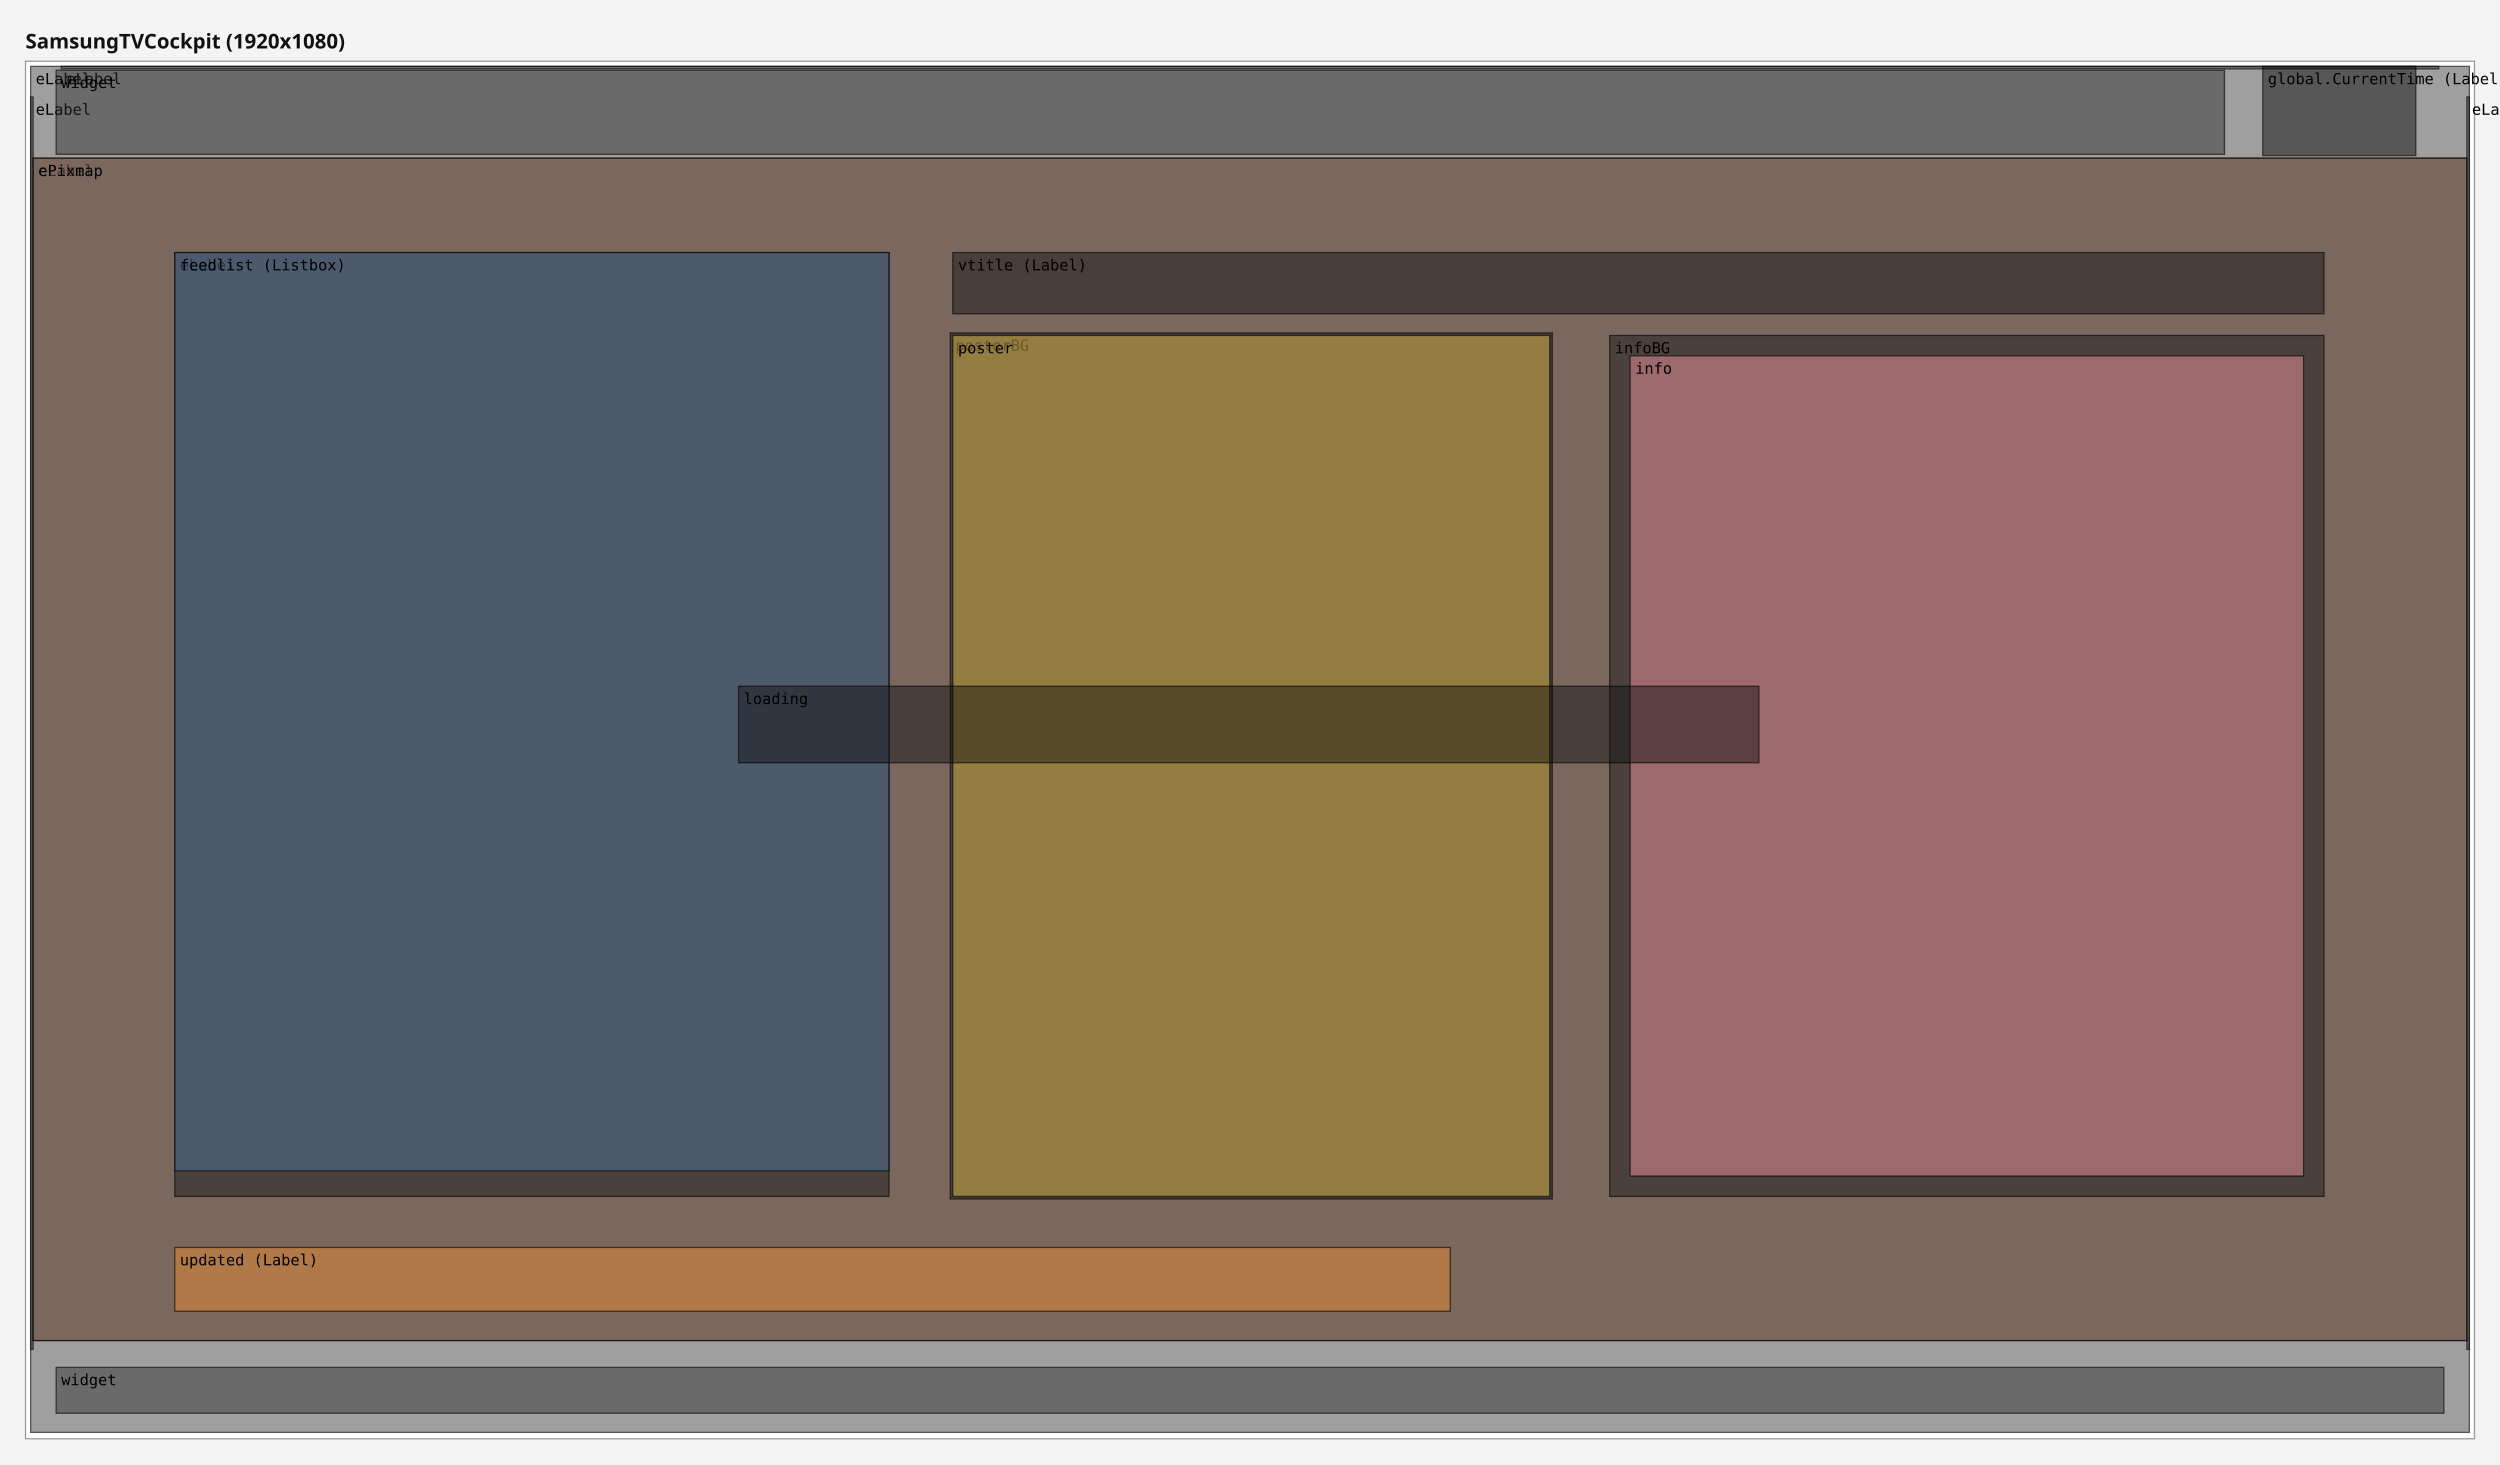
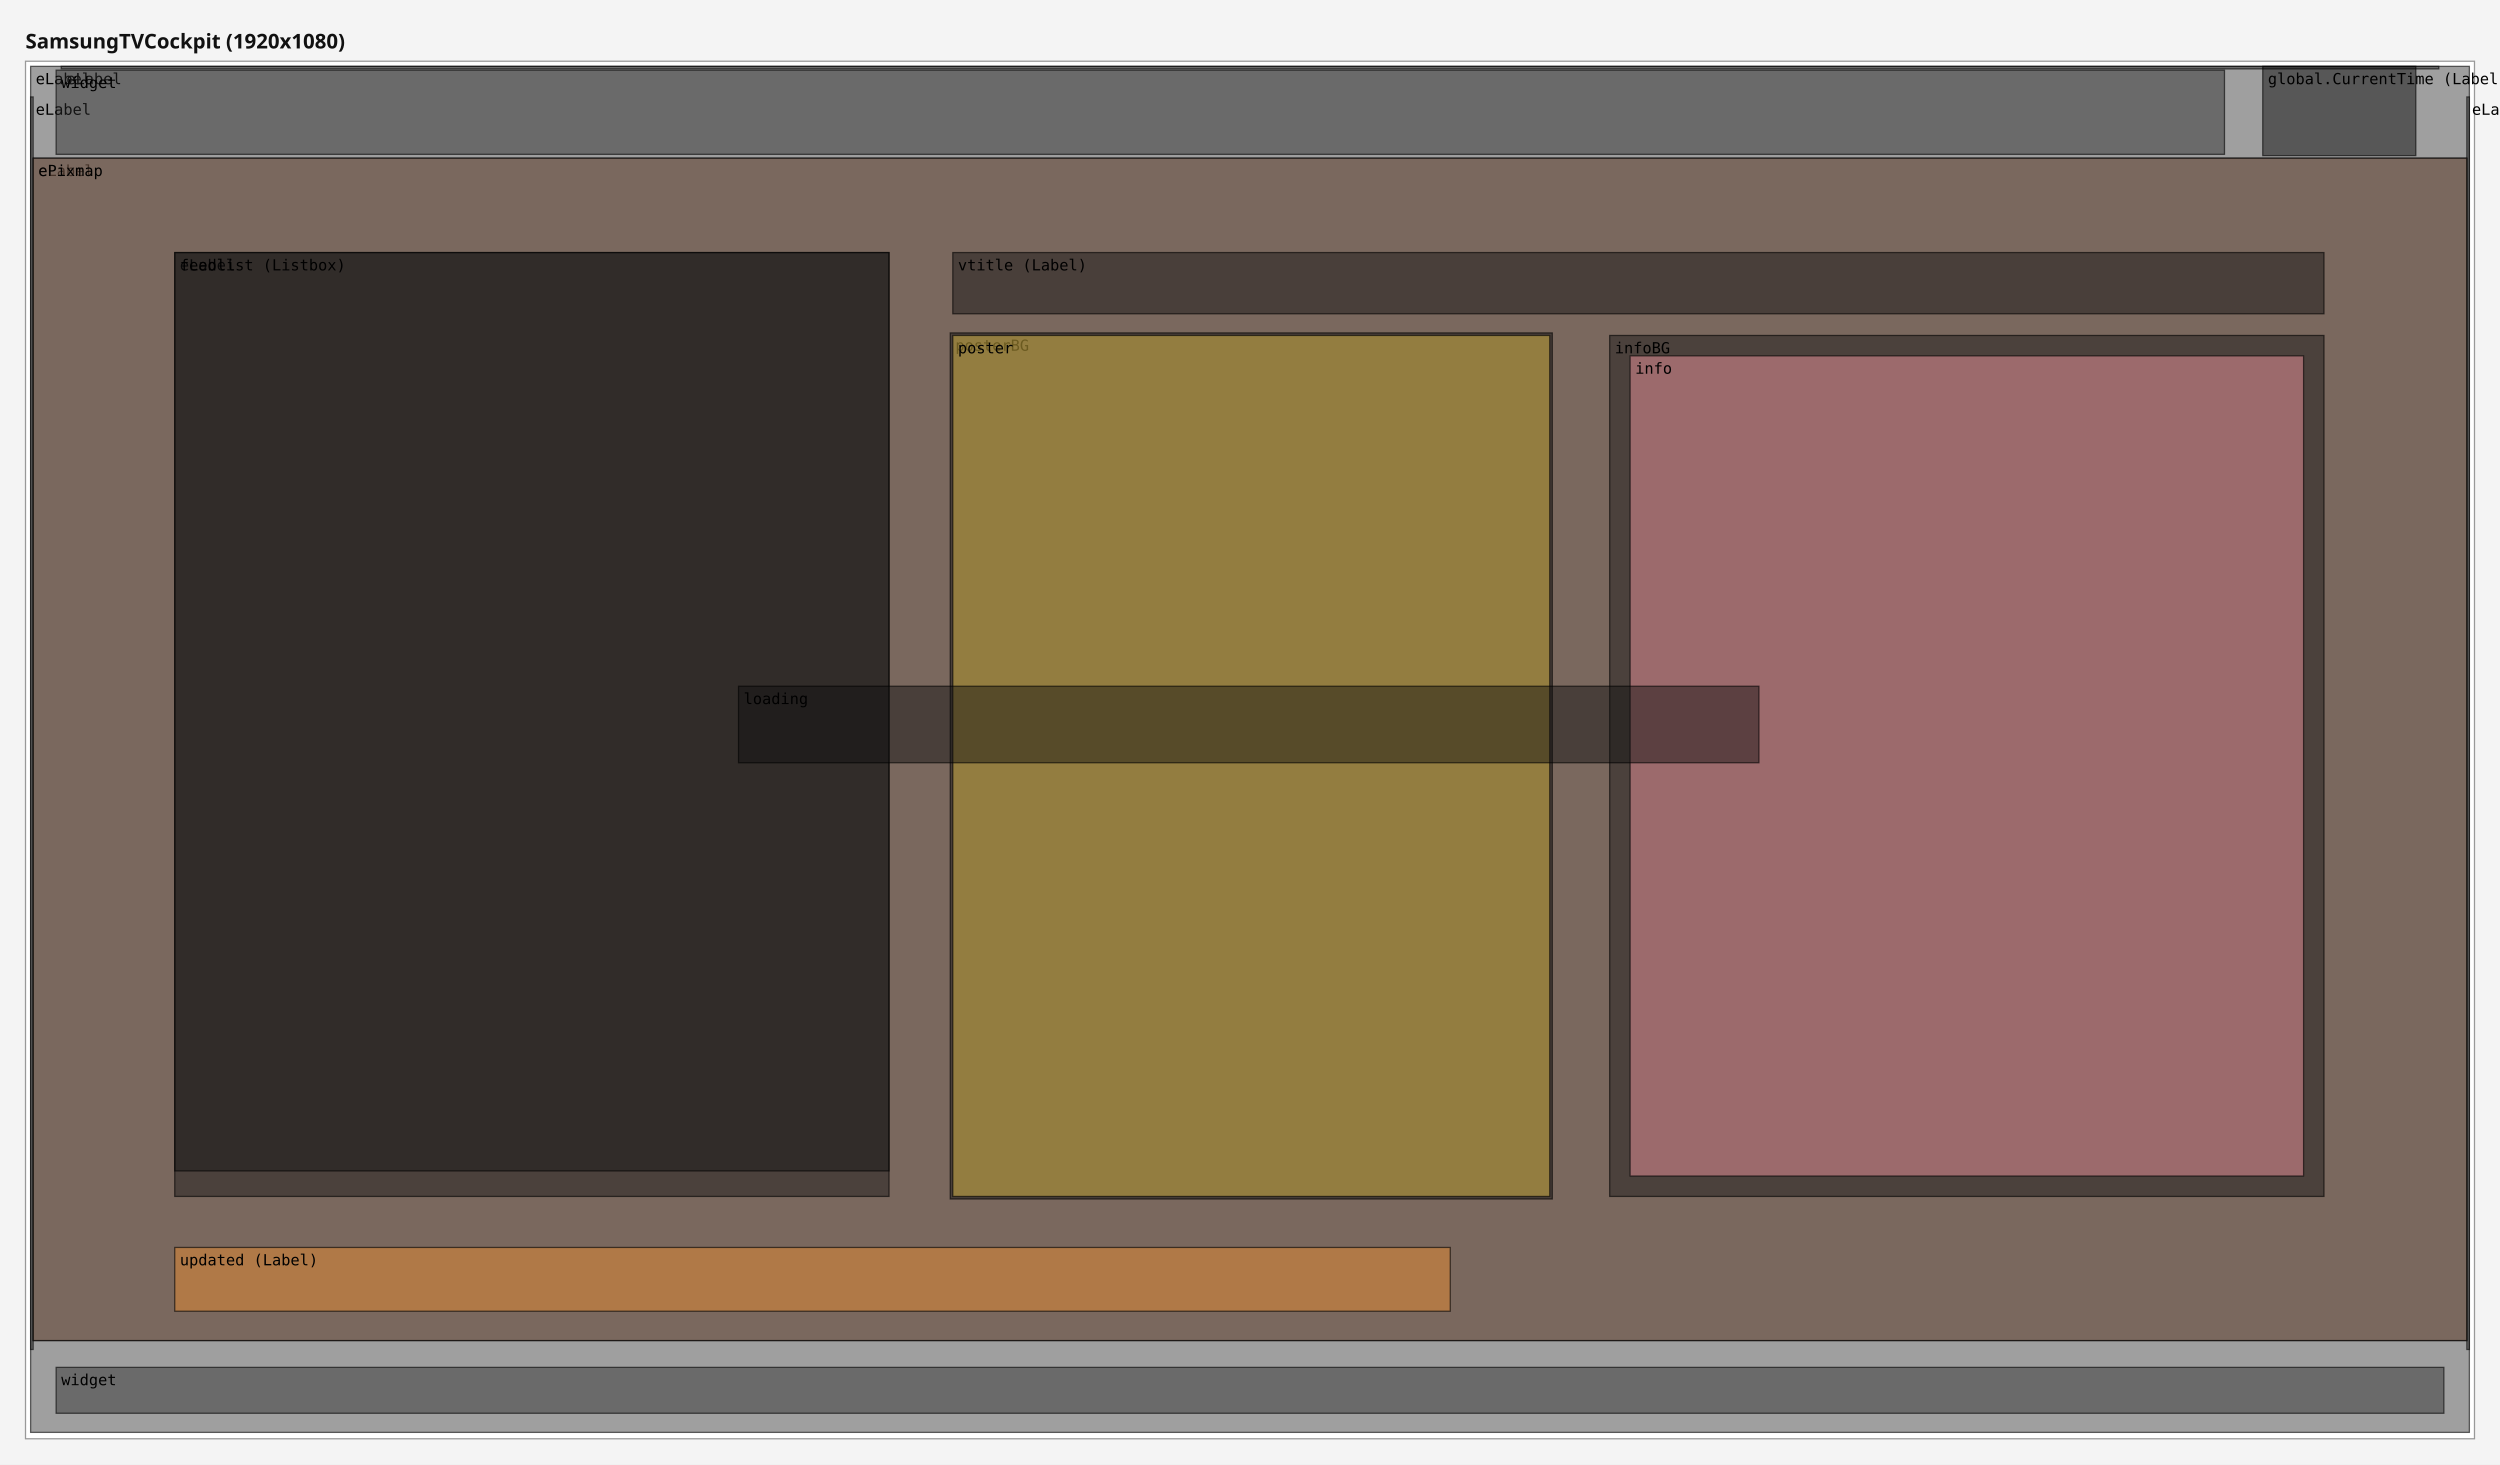
<svg xmlns="http://www.w3.org/2000/svg" width="1960" height="1148" viewBox="0 0 1960 1148">
  <rect x="0" y="0" width="1960" height="1148" fill="#f4f4f4" />
  <text x="20" y="38" font-family="sans-serif" font-size="16" font-weight="bold" fill="#111111">SamsungTVCockpit (1920x1080)</text>
  <g data-screen="0" transform="translate(20,48)">
    <rect x="0" y="0" width="1920" height="1080" fill="#ffffff" stroke="#999999" stroke-width="1" />
    <g>
      <rect data-ref="0:0" x="4" y="4" width="1912" height="1071" fill="#2c2c2c" fill-opacity="0.45" stroke="#000000" stroke-opacity="0.6" stroke-width="1" />
      <text x="8" y="18" font-family="monospace" font-size="12" fill="#000000">eLabel</text>
    </g>
    <g>
      <rect data-ref="0:1" x="6" y="76" width="1908" height="927" fill="#121212" fill-opacity="0.45" stroke="#000000" stroke-opacity="0.6" stroke-width="1" />
      <text x="10" y="90" font-family="monospace" font-size="12" fill="#000000">eLabel</text>
    </g>
    <g>
      <rect data-ref="0:2" x="28" y="4" width="1864" height="2" fill="#2c2c2c" fill-opacity="0.45" stroke="#000000" stroke-opacity="0.6" stroke-width="1" />
      <text x="32" y="18" font-family="monospace" font-size="12" fill="#000000">eLabel</text>
    </g>
    <g>
      <rect data-ref="0:3" x="4" y="28" width="2" height="982" fill="#2c2c2c" fill-opacity="0.45" stroke="#000000" stroke-opacity="0.6" stroke-width="1" />
      <text x="8" y="42" font-family="monospace" font-size="12" fill="#000000">eLabel</text>
    </g>
    <g>
      <rect data-ref="0:4" x="1914" y="28" width="2" height="982" fill="#2c2c2c" fill-opacity="0.45" stroke="#000000" stroke-opacity="0.6" stroke-width="1" />
      <text x="1918" y="42" font-family="monospace" font-size="12" fill="#000000">eLabel</text>
    </g>
    <g>
      <rect data-ref="0:8" x="6" y="76" width="1908" height="927" fill="#9c755f" fill-opacity="0.45" stroke="#000000" stroke-opacity="0.6" stroke-width="1" />
      <text x="10" y="90" font-family="monospace" font-size="12" fill="#000000">ePixmap</text>
    </g>
    <g>
      <rect data-ref="0:16" x="1242" y="215" width="560" height="675" fill="#121212" fill-opacity="0.45" stroke="#000000" stroke-opacity="0.6" stroke-width="1" />
      <text x="1246" y="229" font-family="monospace" font-size="12" fill="#000000">infoBG</text>
    </g>
    <g>
      <rect data-ref="0:5" x="24" y="7" width="1700" height="66" fill="#2c2c2c" fill-opacity="0.45" stroke="#000000" stroke-opacity="0.6" stroke-width="1" />
      <text x="28" y="21" font-family="monospace" font-size="12" fill="#000000">widget</text>
    </g>
    <g>
      <rect data-ref="0:9" x="117" y="150" width="560" height="740" fill="#121212" fill-opacity="0.45" stroke="#000000" stroke-opacity="0.6" stroke-width="1" />
      <text x="121" y="164" font-family="monospace" font-size="12" fill="#000000">eLabel</text>
    </g>
    <g>
      <rect data-ref="0:14" x="725" y="213" width="472" height="679" fill="#0e0e0e" fill-opacity="0.45" stroke="#000000" stroke-opacity="0.6" stroke-width="1" />
      <text x="729" y="227" font-family="monospace" font-size="12" fill="#000000">posterBG</text>
    </g>
    <g>
-       <rect data-ref="0:10" x="117" y="150" width="560" height="720" fill="#4e79a7" fill-opacity="0.45" stroke="#000000" stroke-opacity="0.6" stroke-width="1" />
+       <rect data-ref="0:10" x="117" y="150" width="560" height="720" fill="#121212" fill-opacity="0.45" stroke="#000000" stroke-opacity="0.6" stroke-width="1" />
      <text x="121" y="164" font-family="monospace" font-size="12" fill="#000000">feedlist (Listbox)</text>
    </g>
    <g>
      <rect data-ref="0:11" x="117" y="930" width="1000" height="50" fill="#f28e2b" fill-opacity="0.45" stroke="#000000" stroke-opacity="0.6" stroke-width="1" />
      <text x="121" y="944" font-family="monospace" font-size="12" fill="#000000">updated (Label)</text>
    </g>
    <g>
      <rect data-ref="0:13" x="727" y="150" width="1075" height="48" fill="#0e0e0e" fill-opacity="0.45" stroke="#000000" stroke-opacity="0.6" stroke-width="1" />
      <text x="731" y="164" font-family="monospace" font-size="12" fill="#000000">vtitle (Label)</text>
    </g>
    <g>
      <rect data-ref="0:15" x="727" y="215" width="468" height="675" fill="#edc948" fill-opacity="0.45" stroke="#000000" stroke-opacity="0.6" stroke-width="1" />
      <text x="731" y="229" font-family="monospace" font-size="12" fill="#000000">poster</text>
    </g>
    <g>
      <rect data-ref="0:17" x="1258" y="231" width="528" height="643" fill="#ff9da7" fill-opacity="0.45" stroke="#000000" stroke-opacity="0.6" stroke-width="1" />
      <text x="1262" y="245" font-family="monospace" font-size="12" fill="#000000">info</text>
    </g>
    <g>
      <rect data-ref="0:7" x="24" y="1024" width="1872" height="36" fill="#2c2c2c" fill-opacity="0.45" stroke="#000000" stroke-opacity="0.6" stroke-width="1" />
      <text x="28" y="1038" font-family="monospace" font-size="12" fill="#000000">widget</text>
    </g>
    <g>
      <rect data-ref="0:12" x="559" y="490" width="800" height="60" fill="#0e0e0e" fill-opacity="0.45" stroke="#000000" stroke-opacity="0.6" stroke-width="1" />
      <text x="563" y="504" font-family="monospace" font-size="12" fill="#000000">loading</text>
    </g>
    <g>
      <rect data-ref="0:6" x="1754" y="4" width="120" height="70" fill="#000000" fill-opacity="0.45" stroke="#000000" stroke-opacity="0.6" stroke-width="1" />
      <text x="1758" y="18" font-family="monospace" font-size="12" fill="#000000">global.CurrentTime (Label)</text>
    </g>
  </g>
</svg>
